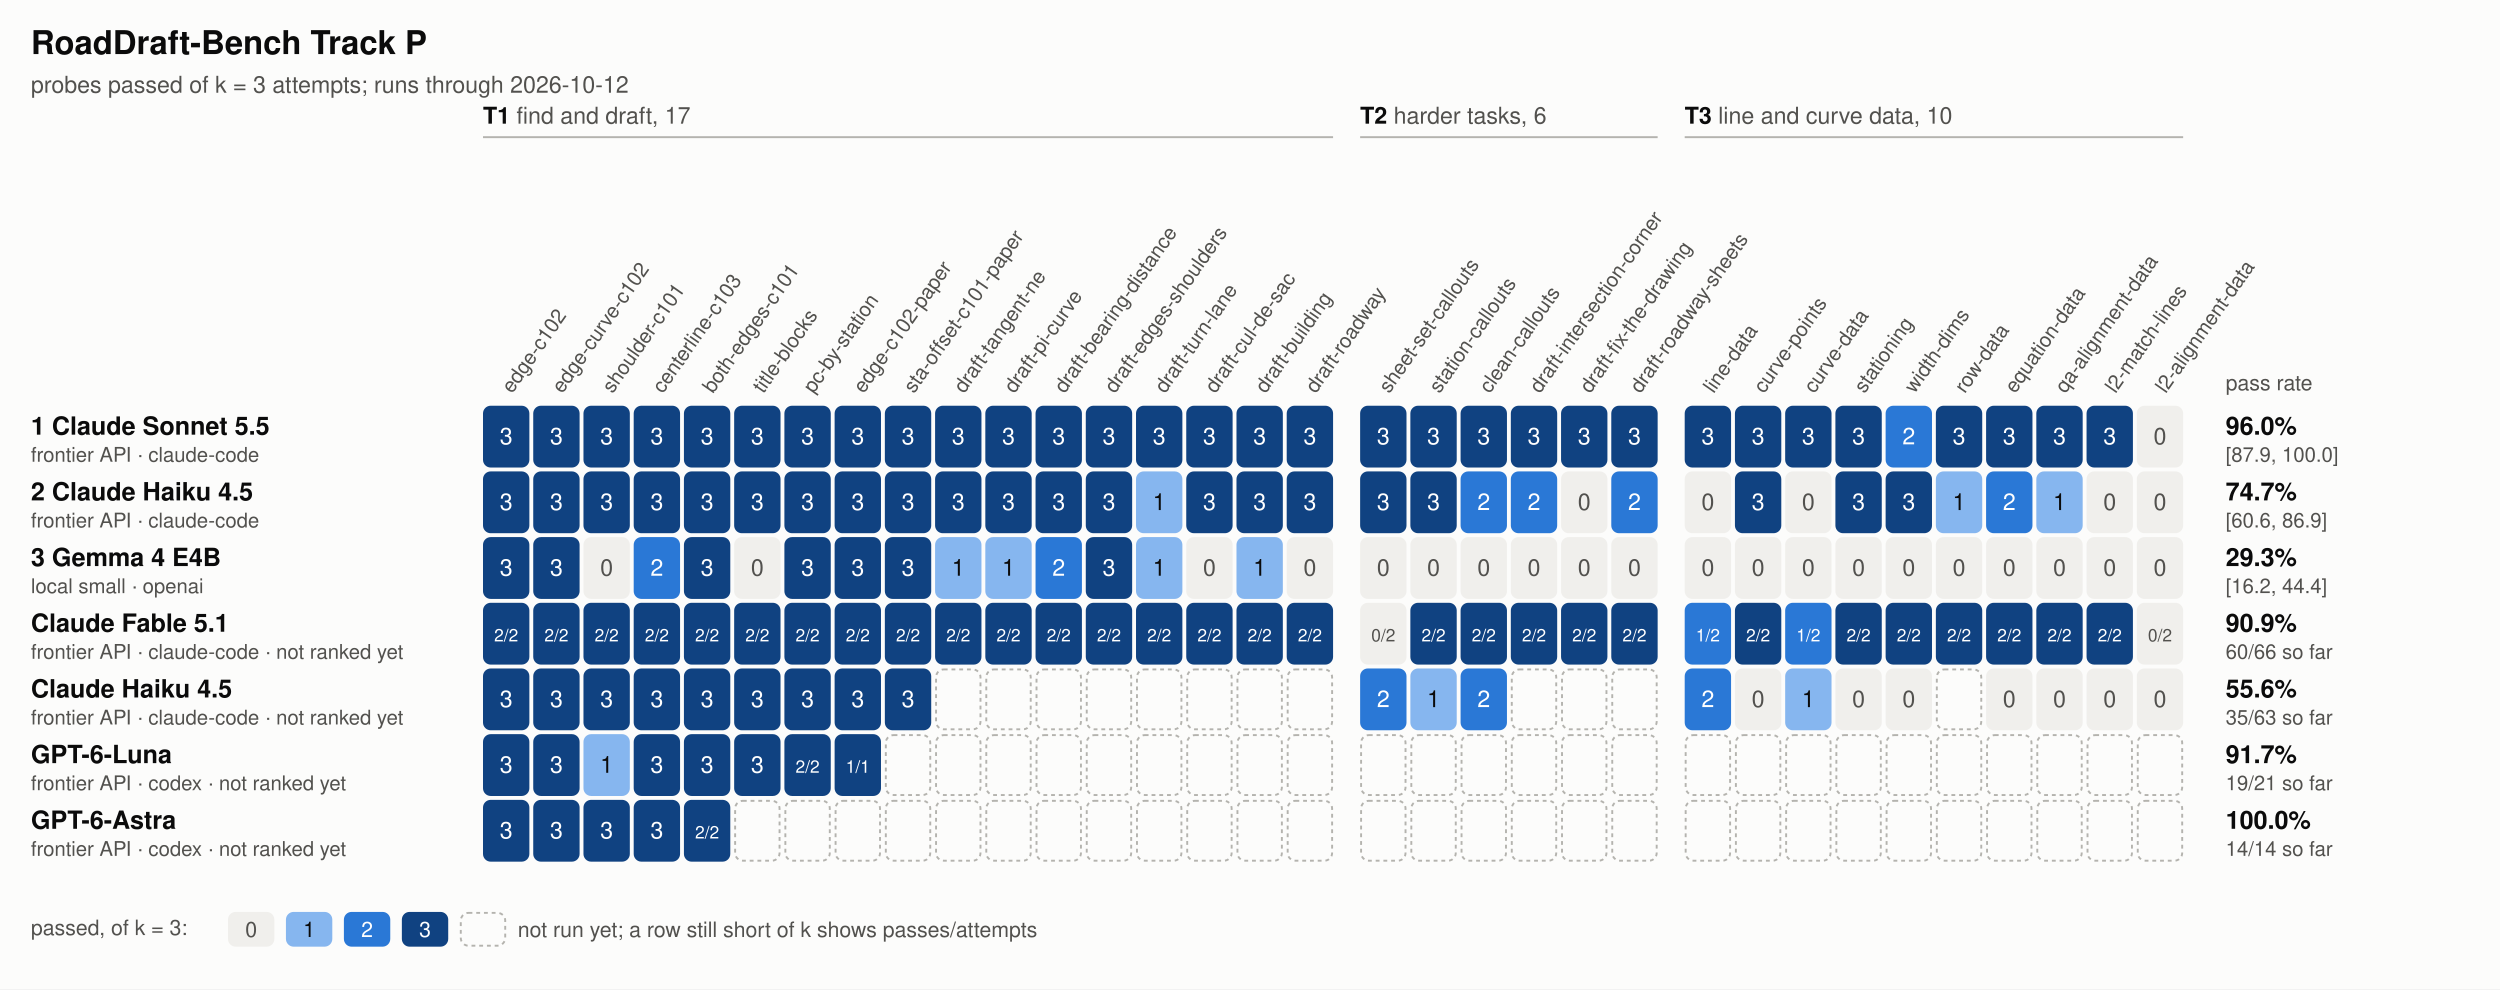
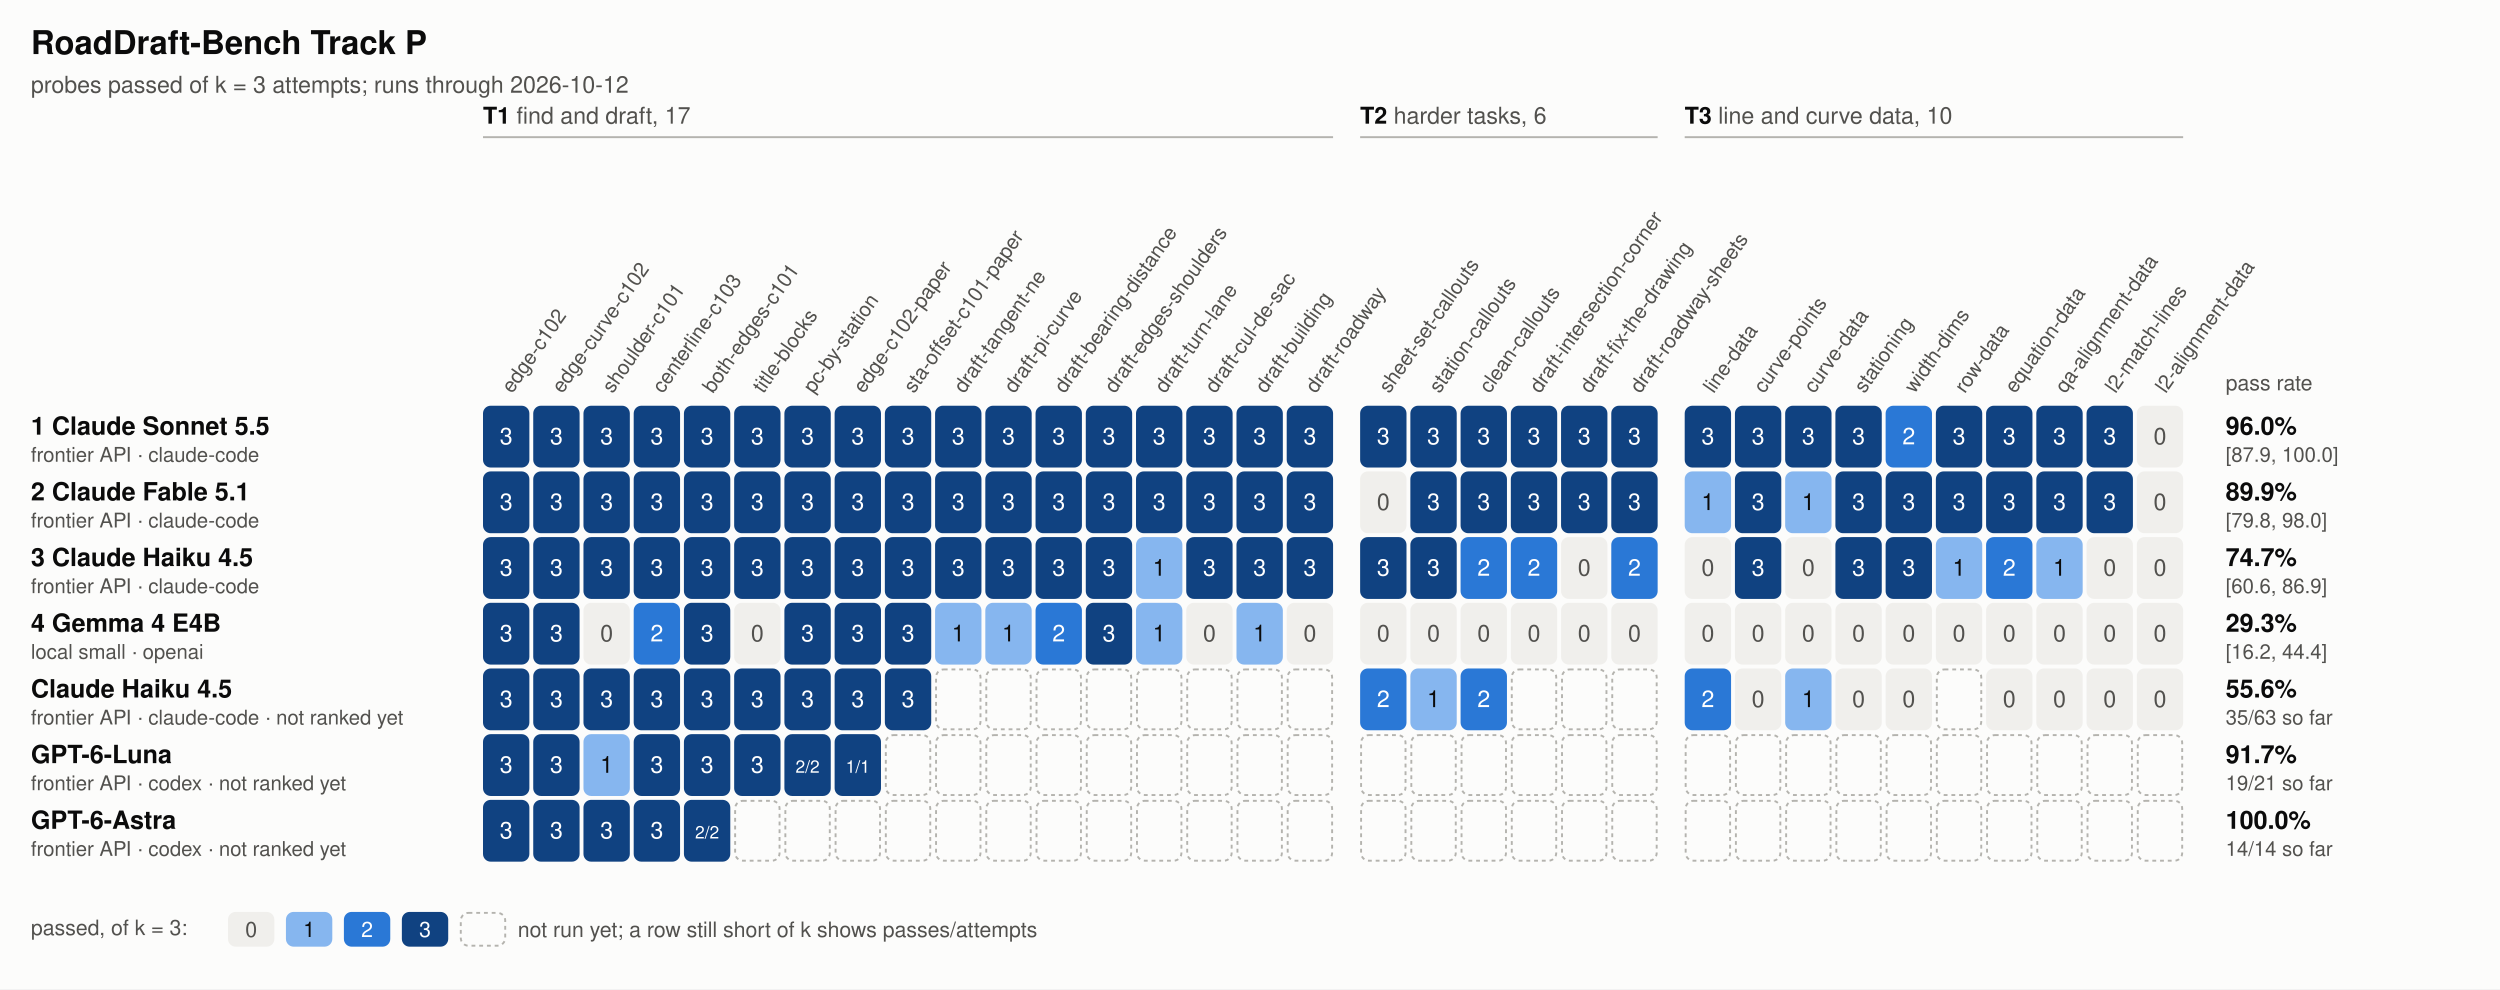
<svg xmlns="http://www.w3.org/2000/svg" viewBox="0 0 1294 512" width="1294" height="512" role="img" aria-labelledby="title">
  <style>
text { font-family: -apple-system, 'Segoe UI', Helvetica, Arial, sans-serif; }
.bg { fill: #fcfcfb; } .ink { fill: #0b0b0b; } .ink2 { fill: #52514e; } .rule { stroke: #b4b3ae; }
.c0 { fill: #f0efec; } .c1 { fill: #86b6ef; } .c2 { fill: #2a78d6; } .c3 { fill: #104281; }
.t0 { fill: #52514e; } .t1 { fill: #0b0b0b; } .t2 { fill: #ffffff; } .t3 { fill: #ffffff; }
.none { fill: none; stroke: #b4b3ae; stroke-dasharray: 2 2; }
@media (prefers-color-scheme: dark) {
  .bg { fill: #1a1a19; } .ink { fill: #ffffff; } .ink2 { fill: #c3c2b7; } .rule { stroke: #6b6a65; }
  .c0 { fill: #383835; } .c1 { fill: #184f95; } .c2 { fill: #3987e5; } .c3 { fill: #b7d3f6; }
  .t0 { fill: #c3c2b7; } .t1 { fill: #ffffff; } .t2 { fill: #0b0b0b; } .t3 { fill: #0b0b0b; }
  .none { stroke: #6b6a65; }
}
</style>
  <rect class="bg" width="1294" height="512" />
  <text class="ink" x="16" y="28" font-size="17" font-weight="600">RoadDraft-Bench Track P</text>
  <text class="ink2" x="16" y="48" font-size="12">probes passed of k = 3 attempts; runs through 2026-10-12</text>
  <text class="ink" x="250" y="64" font-size="12" font-weight="600">T1 <tspan class="ink2" font-weight="400">find and draft, 17</tspan>
  </text>
  <line class="rule" x1="250" y1="71" x2="690" y2="71" stroke-width="1" />
  <text class="ink2" font-size="10.5" transform="translate(265,204) rotate(-55)">edge-c102</text>
  <text class="ink2" font-size="10.5" transform="translate(291,204) rotate(-55)">edge-curve-c102</text>
  <text class="ink2" font-size="10.5" transform="translate(317,204) rotate(-55)">shoulder-c101</text>
  <text class="ink2" font-size="10.5" transform="translate(343,204) rotate(-55)">centerline-c103</text>
  <text class="ink2" font-size="10.5" transform="translate(369,204) rotate(-55)">both-edges-c101</text>
  <text class="ink2" font-size="10.5" transform="translate(395,204) rotate(-55)">title-blocks</text>
  <text class="ink2" font-size="10.5" transform="translate(421,204) rotate(-55)">pc-by-station</text>
  <text class="ink2" font-size="10.5" transform="translate(447,204) rotate(-55)">edge-c102-paper</text>
  <text class="ink2" font-size="10.5" transform="translate(473,204) rotate(-55)">sta-offset-c101-paper</text>
  <text class="ink2" font-size="10.5" transform="translate(499,204) rotate(-55)">draft-tangent-ne</text>
  <text class="ink2" font-size="10.5" transform="translate(525,204) rotate(-55)">draft-pi-curve</text>
  <text class="ink2" font-size="10.5" transform="translate(551,204) rotate(-55)">draft-bearing-distance</text>
  <text class="ink2" font-size="10.5" transform="translate(577,204) rotate(-55)">draft-edges-shoulders</text>
  <text class="ink2" font-size="10.5" transform="translate(603,204) rotate(-55)">draft-turn-lane</text>
  <text class="ink2" font-size="10.5" transform="translate(629,204) rotate(-55)">draft-cul-de-sac</text>
  <text class="ink2" font-size="10.5" transform="translate(655,204) rotate(-55)">draft-building</text>
  <text class="ink2" font-size="10.5" transform="translate(681,204) rotate(-55)">draft-roadway</text>
  <text class="ink" x="704" y="64" font-size="12" font-weight="600">T2 <tspan class="ink2" font-weight="400">harder tasks, 6</tspan>
  </text>
  <line class="rule" x1="704" y1="71" x2="858" y2="71" stroke-width="1" />
  <text class="ink2" font-size="10.5" transform="translate(719,204) rotate(-55)">sheet-set-callouts</text>
  <text class="ink2" font-size="10.5" transform="translate(745,204) rotate(-55)">station-callouts</text>
  <text class="ink2" font-size="10.5" transform="translate(771,204) rotate(-55)">clean-callouts</text>
  <text class="ink2" font-size="10.5" transform="translate(797,204) rotate(-55)">draft-intersection-corner</text>
  <text class="ink2" font-size="10.5" transform="translate(823,204) rotate(-55)">draft-fix-the-drawing</text>
  <text class="ink2" font-size="10.5" transform="translate(849,204) rotate(-55)">draft-roadway-sheets</text>
  <text class="ink" x="872" y="64" font-size="12" font-weight="600">T3 <tspan class="ink2" font-weight="400">line and curve data, 10</tspan>
  </text>
  <line class="rule" x1="872" y1="71" x2="1130" y2="71" stroke-width="1" />
  <text class="ink2" font-size="10.5" transform="translate(887,204) rotate(-55)">line-data</text>
  <text class="ink2" font-size="10.5" transform="translate(913,204) rotate(-55)">curve-points</text>
  <text class="ink2" font-size="10.5" transform="translate(939,204) rotate(-55)">curve-data</text>
  <text class="ink2" font-size="10.5" transform="translate(965,204) rotate(-55)">stationing</text>
  <text class="ink2" font-size="10.5" transform="translate(991,204) rotate(-55)">width-dims</text>
  <text class="ink2" font-size="10.5" transform="translate(1017,204) rotate(-55)">row-data</text>
  <text class="ink2" font-size="10.5" transform="translate(1043,204) rotate(-55)">equation-data</text>
  <text class="ink2" font-size="10.5" transform="translate(1069,204) rotate(-55)">qa-alignment-data</text>
  <text class="ink2" font-size="10.5" transform="translate(1095,204) rotate(-55)">l2-match-lines</text>
  <text class="ink2" font-size="10.5" transform="translate(1121,204) rotate(-55)">l2-alignment-data</text>
  <text class="ink2" x="1152" y="202" font-size="11">pass rate</text>
  <text class="ink" x="16" y="225" font-size="13" font-weight="600">1  Claude Sonnet 5.5</text>
  <text class="ink2" x="16" y="239" font-size="10.5">frontier API · claude-code</text>
  <g>
    <rect class="c3" x="250" y="210" width="24" height="32" rx="4" />
    <text class="t3" x="262" y="230" font-size="12" text-anchor="middle">3</text>
  </g>
  <g>
    <rect class="c3" x="276" y="210" width="24" height="32" rx="4" />
    <text class="t3" x="288" y="230" font-size="12" text-anchor="middle">3</text>
  </g>
  <g>
    <rect class="c3" x="302" y="210" width="24" height="32" rx="4" />
    <text class="t3" x="314" y="230" font-size="12" text-anchor="middle">3</text>
  </g>
  <g>
    <rect class="c3" x="328" y="210" width="24" height="32" rx="4" />
    <text class="t3" x="340" y="230" font-size="12" text-anchor="middle">3</text>
  </g>
  <g>
    <rect class="c3" x="354" y="210" width="24" height="32" rx="4" />
    <text class="t3" x="366" y="230" font-size="12" text-anchor="middle">3</text>
  </g>
  <g>
    <rect class="c3" x="380" y="210" width="24" height="32" rx="4" />
    <text class="t3" x="392" y="230" font-size="12" text-anchor="middle">3</text>
  </g>
  <g>
    <rect class="c3" x="406" y="210" width="24" height="32" rx="4" />
    <text class="t3" x="418" y="230" font-size="12" text-anchor="middle">3</text>
  </g>
  <g>
    <rect class="c3" x="432" y="210" width="24" height="32" rx="4" />
    <text class="t3" x="444" y="230" font-size="12" text-anchor="middle">3</text>
  </g>
  <g>
    <rect class="c3" x="458" y="210" width="24" height="32" rx="4" />
    <text class="t3" x="470" y="230" font-size="12" text-anchor="middle">3</text>
  </g>
  <g>
    <rect class="c3" x="484" y="210" width="24" height="32" rx="4" />
    <text class="t3" x="496" y="230" font-size="12" text-anchor="middle">3</text>
  </g>
  <g>
    <rect class="c3" x="510" y="210" width="24" height="32" rx="4" />
    <text class="t3" x="522" y="230" font-size="12" text-anchor="middle">3</text>
  </g>
  <g>
    <rect class="c3" x="536" y="210" width="24" height="32" rx="4" />
    <text class="t3" x="548" y="230" font-size="12" text-anchor="middle">3</text>
  </g>
  <g>
    <rect class="c3" x="562" y="210" width="24" height="32" rx="4" />
    <text class="t3" x="574" y="230" font-size="12" text-anchor="middle">3</text>
  </g>
  <g>
    <rect class="c3" x="588" y="210" width="24" height="32" rx="4" />
    <text class="t3" x="600" y="230" font-size="12" text-anchor="middle">3</text>
  </g>
  <g>
    <rect class="c3" x="614" y="210" width="24" height="32" rx="4" />
    <text class="t3" x="626" y="230" font-size="12" text-anchor="middle">3</text>
  </g>
  <g>
    <rect class="c3" x="640" y="210" width="24" height="32" rx="4" />
    <text class="t3" x="652" y="230" font-size="12" text-anchor="middle">3</text>
  </g>
  <g>
    <rect class="c3" x="666" y="210" width="24" height="32" rx="4" />
    <text class="t3" x="678" y="230" font-size="12" text-anchor="middle">3</text>
  </g>
  <g>
    <rect class="c3" x="704" y="210" width="24" height="32" rx="4" />
    <text class="t3" x="716" y="230" font-size="12" text-anchor="middle">3</text>
  </g>
  <g>
    <rect class="c3" x="730" y="210" width="24" height="32" rx="4" />
    <text class="t3" x="742" y="230" font-size="12" text-anchor="middle">3</text>
  </g>
  <g>
    <rect class="c3" x="756" y="210" width="24" height="32" rx="4" />
    <text class="t3" x="768" y="230" font-size="12" text-anchor="middle">3</text>
  </g>
  <g>
    <rect class="c3" x="782" y="210" width="24" height="32" rx="4" />
    <text class="t3" x="794" y="230" font-size="12" text-anchor="middle">3</text>
  </g>
  <g>
    <rect class="c3" x="808" y="210" width="24" height="32" rx="4" />
    <text class="t3" x="820" y="230" font-size="12" text-anchor="middle">3</text>
  </g>
  <g>
    <rect class="c3" x="834" y="210" width="24" height="32" rx="4" />
    <text class="t3" x="846" y="230" font-size="12" text-anchor="middle">3</text>
  </g>
  <g>
    <rect class="c3" x="872" y="210" width="24" height="32" rx="4" />
    <text class="t3" x="884" y="230" font-size="12" text-anchor="middle">3</text>
  </g>
  <g>
    <rect class="c3" x="898" y="210" width="24" height="32" rx="4" />
    <text class="t3" x="910" y="230" font-size="12" text-anchor="middle">3</text>
  </g>
  <g>
    <rect class="c3" x="924" y="210" width="24" height="32" rx="4" />
    <text class="t3" x="936" y="230" font-size="12" text-anchor="middle">3</text>
  </g>
  <g>
    <rect class="c3" x="950" y="210" width="24" height="32" rx="4" />
    <text class="t3" x="962" y="230" font-size="12" text-anchor="middle">3</text>
  </g>
  <g>
    <rect class="c2" x="976" y="210" width="24" height="32" rx="4" />
    <text class="t2" x="988" y="230" font-size="12" text-anchor="middle">2</text>
  </g>
  <g>
    <rect class="c3" x="1002" y="210" width="24" height="32" rx="4" />
    <text class="t3" x="1014" y="230" font-size="12" text-anchor="middle">3</text>
  </g>
  <g>
    <rect class="c3" x="1028" y="210" width="24" height="32" rx="4" />
    <text class="t3" x="1040" y="230" font-size="12" text-anchor="middle">3</text>
  </g>
  <g>
    <rect class="c3" x="1054" y="210" width="24" height="32" rx="4" />
    <text class="t3" x="1066" y="230" font-size="12" text-anchor="middle">3</text>
  </g>
  <g>
    <rect class="c3" x="1080" y="210" width="24" height="32" rx="4" />
    <text class="t3" x="1092" y="230" font-size="12" text-anchor="middle">3</text>
  </g>
  <g>
    <rect class="c0" x="1106" y="210" width="24" height="32" rx="4" />
    <text class="t0" x="1118" y="230" font-size="12" text-anchor="middle">0</text>
  </g>
  <text class="ink" x="1152" y="225" font-size="13" font-weight="600">96.0%</text>
  <text class="ink2" x="1152" y="239" font-size="10.5">[87.9, 100.0]</text>
-   <text class="ink" x="16" y="259" font-size="13" font-weight="600">2  Claude Haiku 4.5</text>
+   <text class="ink" x="16" y="259" font-size="13" font-weight="600">2  Claude Fable 5.1</text>
  <text class="ink2" x="16" y="273" font-size="10.5">frontier API · claude-code</text>
  <g>
    <rect class="c3" x="250" y="244" width="24" height="32" rx="4" />
    <text class="t3" x="262" y="264" font-size="12" text-anchor="middle">3</text>
  </g>
  <g>
    <rect class="c3" x="276" y="244" width="24" height="32" rx="4" />
    <text class="t3" x="288" y="264" font-size="12" text-anchor="middle">3</text>
  </g>
  <g>
    <rect class="c3" x="302" y="244" width="24" height="32" rx="4" />
    <text class="t3" x="314" y="264" font-size="12" text-anchor="middle">3</text>
  </g>
  <g>
    <rect class="c3" x="328" y="244" width="24" height="32" rx="4" />
    <text class="t3" x="340" y="264" font-size="12" text-anchor="middle">3</text>
  </g>
  <g>
    <rect class="c3" x="354" y="244" width="24" height="32" rx="4" />
    <text class="t3" x="366" y="264" font-size="12" text-anchor="middle">3</text>
  </g>
  <g>
    <rect class="c3" x="380" y="244" width="24" height="32" rx="4" />
    <text class="t3" x="392" y="264" font-size="12" text-anchor="middle">3</text>
  </g>
  <g>
    <rect class="c3" x="406" y="244" width="24" height="32" rx="4" />
    <text class="t3" x="418" y="264" font-size="12" text-anchor="middle">3</text>
  </g>
  <g>
    <rect class="c3" x="432" y="244" width="24" height="32" rx="4" />
    <text class="t3" x="444" y="264" font-size="12" text-anchor="middle">3</text>
  </g>
  <g>
    <rect class="c3" x="458" y="244" width="24" height="32" rx="4" />
    <text class="t3" x="470" y="264" font-size="12" text-anchor="middle">3</text>
  </g>
  <g>
    <rect class="c3" x="484" y="244" width="24" height="32" rx="4" />
    <text class="t3" x="496" y="264" font-size="12" text-anchor="middle">3</text>
  </g>
  <g>
    <rect class="c3" x="510" y="244" width="24" height="32" rx="4" />
    <text class="t3" x="522" y="264" font-size="12" text-anchor="middle">3</text>
  </g>
  <g>
    <rect class="c3" x="536" y="244" width="24" height="32" rx="4" />
    <text class="t3" x="548" y="264" font-size="12" text-anchor="middle">3</text>
  </g>
  <g>
    <rect class="c3" x="562" y="244" width="24" height="32" rx="4" />
    <text class="t3" x="574" y="264" font-size="12" text-anchor="middle">3</text>
  </g>
  <g>
-     <rect class="c1" x="588" y="244" width="24" height="32" rx="4" />
-     <text class="t1" x="600" y="264" font-size="12" text-anchor="middle">1</text>
+     <rect class="c3" x="588" y="244" width="24" height="32" rx="4" />
+     <text class="t3" x="600" y="264" font-size="12" text-anchor="middle">3</text>
  </g>
  <g>
    <rect class="c3" x="614" y="244" width="24" height="32" rx="4" />
    <text class="t3" x="626" y="264" font-size="12" text-anchor="middle">3</text>
  </g>
  <g>
    <rect class="c3" x="640" y="244" width="24" height="32" rx="4" />
    <text class="t3" x="652" y="264" font-size="12" text-anchor="middle">3</text>
  </g>
  <g>
    <rect class="c3" x="666" y="244" width="24" height="32" rx="4" />
    <text class="t3" x="678" y="264" font-size="12" text-anchor="middle">3</text>
  </g>
  <g>
-     <rect class="c3" x="704" y="244" width="24" height="32" rx="4" />
-     <text class="t3" x="716" y="264" font-size="12" text-anchor="middle">3</text>
+     <rect class="c0" x="704" y="244" width="24" height="32" rx="4" />
+     <text class="t0" x="716" y="264" font-size="12" text-anchor="middle">0</text>
  </g>
  <g>
    <rect class="c3" x="730" y="244" width="24" height="32" rx="4" />
    <text class="t3" x="742" y="264" font-size="12" text-anchor="middle">3</text>
  </g>
  <g>
-     <rect class="c2" x="756" y="244" width="24" height="32" rx="4" />
-     <text class="t2" x="768" y="264" font-size="12" text-anchor="middle">2</text>
-   </g>
-   <g>
-     <rect class="c2" x="782" y="244" width="24" height="32" rx="4" />
-     <text class="t2" x="794" y="264" font-size="12" text-anchor="middle">2</text>
-   </g>
-   <g>
-     <rect class="c0" x="808" y="244" width="24" height="32" rx="4" />
-     <text class="t0" x="820" y="264" font-size="12" text-anchor="middle">0</text>
-   </g>
-   <g>
-     <rect class="c2" x="834" y="244" width="24" height="32" rx="4" />
-     <text class="t2" x="846" y="264" font-size="12" text-anchor="middle">2</text>
-   </g>
-   <g>
-     <rect class="c0" x="872" y="244" width="24" height="32" rx="4" />
-     <text class="t0" x="884" y="264" font-size="12" text-anchor="middle">0</text>
+     <rect class="c3" x="756" y="244" width="24" height="32" rx="4" />
+     <text class="t3" x="768" y="264" font-size="12" text-anchor="middle">3</text>
+   </g>
+   <g>
+     <rect class="c3" x="782" y="244" width="24" height="32" rx="4" />
+     <text class="t3" x="794" y="264" font-size="12" text-anchor="middle">3</text>
+   </g>
+   <g>
+     <rect class="c3" x="808" y="244" width="24" height="32" rx="4" />
+     <text class="t3" x="820" y="264" font-size="12" text-anchor="middle">3</text>
+   </g>
+   <g>
+     <rect class="c3" x="834" y="244" width="24" height="32" rx="4" />
+     <text class="t3" x="846" y="264" font-size="12" text-anchor="middle">3</text>
+   </g>
+   <g>
+     <rect class="c1" x="872" y="244" width="24" height="32" rx="4" />
+     <text class="t1" x="884" y="264" font-size="12" text-anchor="middle">1</text>
  </g>
  <g>
    <rect class="c3" x="898" y="244" width="24" height="32" rx="4" />
    <text class="t3" x="910" y="264" font-size="12" text-anchor="middle">3</text>
  </g>
  <g>
-     <rect class="c0" x="924" y="244" width="24" height="32" rx="4" />
-     <text class="t0" x="936" y="264" font-size="12" text-anchor="middle">0</text>
+     <rect class="c1" x="924" y="244" width="24" height="32" rx="4" />
+     <text class="t1" x="936" y="264" font-size="12" text-anchor="middle">1</text>
  </g>
  <g>
    <rect class="c3" x="950" y="244" width="24" height="32" rx="4" />
    <text class="t3" x="962" y="264" font-size="12" text-anchor="middle">3</text>
  </g>
  <g>
    <rect class="c3" x="976" y="244" width="24" height="32" rx="4" />
    <text class="t3" x="988" y="264" font-size="12" text-anchor="middle">3</text>
  </g>
  <g>
-     <rect class="c1" x="1002" y="244" width="24" height="32" rx="4" />
-     <text class="t1" x="1014" y="264" font-size="12" text-anchor="middle">1</text>
-   </g>
-   <g>
-     <rect class="c2" x="1028" y="244" width="24" height="32" rx="4" />
-     <text class="t2" x="1040" y="264" font-size="12" text-anchor="middle">2</text>
-   </g>
-   <g>
-     <rect class="c1" x="1054" y="244" width="24" height="32" rx="4" />
-     <text class="t1" x="1066" y="264" font-size="12" text-anchor="middle">1</text>
-   </g>
-   <g>
-     <rect class="c0" x="1080" y="244" width="24" height="32" rx="4" />
-     <text class="t0" x="1092" y="264" font-size="12" text-anchor="middle">0</text>
+     <rect class="c3" x="1002" y="244" width="24" height="32" rx="4" />
+     <text class="t3" x="1014" y="264" font-size="12" text-anchor="middle">3</text>
+   </g>
+   <g>
+     <rect class="c3" x="1028" y="244" width="24" height="32" rx="4" />
+     <text class="t3" x="1040" y="264" font-size="12" text-anchor="middle">3</text>
+   </g>
+   <g>
+     <rect class="c3" x="1054" y="244" width="24" height="32" rx="4" />
+     <text class="t3" x="1066" y="264" font-size="12" text-anchor="middle">3</text>
+   </g>
+   <g>
+     <rect class="c3" x="1080" y="244" width="24" height="32" rx="4" />
+     <text class="t3" x="1092" y="264" font-size="12" text-anchor="middle">3</text>
  </g>
  <g>
    <rect class="c0" x="1106" y="244" width="24" height="32" rx="4" />
    <text class="t0" x="1118" y="264" font-size="12" text-anchor="middle">0</text>
  </g>
-   <text class="ink" x="1152" y="259" font-size="13" font-weight="600">74.7%</text>
-   <text class="ink2" x="1152" y="273" font-size="10.5">[60.6, 86.9]</text>
-   <text class="ink" x="16" y="293" font-size="13" font-weight="600">3  Gemma 4 E4B</text>
-   <text class="ink2" x="16" y="307" font-size="10.5">local small · openai</text>
+   <text class="ink" x="1152" y="259" font-size="13" font-weight="600">89.9%</text>
+   <text class="ink2" x="1152" y="273" font-size="10.5">[79.8, 98.0]</text>
+   <text class="ink" x="16" y="293" font-size="13" font-weight="600">3  Claude Haiku 4.5</text>
+   <text class="ink2" x="16" y="307" font-size="10.5">frontier API · claude-code</text>
  <g>
    <rect class="c3" x="250" y="278" width="24" height="32" rx="4" />
    <text class="t3" x="262" y="298" font-size="12" text-anchor="middle">3</text>
  </g>
  <g>
    <rect class="c3" x="276" y="278" width="24" height="32" rx="4" />
    <text class="t3" x="288" y="298" font-size="12" text-anchor="middle">3</text>
  </g>
  <g>
-     <rect class="c0" x="302" y="278" width="24" height="32" rx="4" />
-     <text class="t0" x="314" y="298" font-size="12" text-anchor="middle">0</text>
-   </g>
-   <g>
-     <rect class="c2" x="328" y="278" width="24" height="32" rx="4" />
-     <text class="t2" x="340" y="298" font-size="12" text-anchor="middle">2</text>
+     <rect class="c3" x="302" y="278" width="24" height="32" rx="4" />
+     <text class="t3" x="314" y="298" font-size="12" text-anchor="middle">3</text>
+   </g>
+   <g>
+     <rect class="c3" x="328" y="278" width="24" height="32" rx="4" />
+     <text class="t3" x="340" y="298" font-size="12" text-anchor="middle">3</text>
  </g>
  <g>
    <rect class="c3" x="354" y="278" width="24" height="32" rx="4" />
    <text class="t3" x="366" y="298" font-size="12" text-anchor="middle">3</text>
  </g>
  <g>
-     <rect class="c0" x="380" y="278" width="24" height="32" rx="4" />
-     <text class="t0" x="392" y="298" font-size="12" text-anchor="middle">0</text>
+     <rect class="c3" x="380" y="278" width="24" height="32" rx="4" />
+     <text class="t3" x="392" y="298" font-size="12" text-anchor="middle">3</text>
  </g>
  <g>
    <rect class="c3" x="406" y="278" width="24" height="32" rx="4" />
    <text class="t3" x="418" y="298" font-size="12" text-anchor="middle">3</text>
  </g>
  <g>
    <rect class="c3" x="432" y="278" width="24" height="32" rx="4" />
    <text class="t3" x="444" y="298" font-size="12" text-anchor="middle">3</text>
  </g>
  <g>
    <rect class="c3" x="458" y="278" width="24" height="32" rx="4" />
    <text class="t3" x="470" y="298" font-size="12" text-anchor="middle">3</text>
  </g>
  <g>
-     <rect class="c1" x="484" y="278" width="24" height="32" rx="4" />
-     <text class="t1" x="496" y="298" font-size="12" text-anchor="middle">1</text>
-   </g>
-   <g>
-     <rect class="c1" x="510" y="278" width="24" height="32" rx="4" />
-     <text class="t1" x="522" y="298" font-size="12" text-anchor="middle">1</text>
-   </g>
-   <g>
-     <rect class="c2" x="536" y="278" width="24" height="32" rx="4" />
-     <text class="t2" x="548" y="298" font-size="12" text-anchor="middle">2</text>
+     <rect class="c3" x="484" y="278" width="24" height="32" rx="4" />
+     <text class="t3" x="496" y="298" font-size="12" text-anchor="middle">3</text>
+   </g>
+   <g>
+     <rect class="c3" x="510" y="278" width="24" height="32" rx="4" />
+     <text class="t3" x="522" y="298" font-size="12" text-anchor="middle">3</text>
+   </g>
+   <g>
+     <rect class="c3" x="536" y="278" width="24" height="32" rx="4" />
+     <text class="t3" x="548" y="298" font-size="12" text-anchor="middle">3</text>
  </g>
  <g>
    <rect class="c3" x="562" y="278" width="24" height="32" rx="4" />
    <text class="t3" x="574" y="298" font-size="12" text-anchor="middle">3</text>
  </g>
  <g>
    <rect class="c1" x="588" y="278" width="24" height="32" rx="4" />
    <text class="t1" x="600" y="298" font-size="12" text-anchor="middle">1</text>
  </g>
  <g>
-     <rect class="c0" x="614" y="278" width="24" height="32" rx="4" />
-     <text class="t0" x="626" y="298" font-size="12" text-anchor="middle">0</text>
-   </g>
-   <g>
-     <rect class="c1" x="640" y="278" width="24" height="32" rx="4" />
-     <text class="t1" x="652" y="298" font-size="12" text-anchor="middle">1</text>
-   </g>
-   <g>
-     <rect class="c0" x="666" y="278" width="24" height="32" rx="4" />
-     <text class="t0" x="678" y="298" font-size="12" text-anchor="middle">0</text>
-   </g>
-   <g>
-     <rect class="c0" x="704" y="278" width="24" height="32" rx="4" />
-     <text class="t0" x="716" y="298" font-size="12" text-anchor="middle">0</text>
-   </g>
-   <g>
-     <rect class="c0" x="730" y="278" width="24" height="32" rx="4" />
-     <text class="t0" x="742" y="298" font-size="12" text-anchor="middle">0</text>
-   </g>
-   <g>
-     <rect class="c0" x="756" y="278" width="24" height="32" rx="4" />
-     <text class="t0" x="768" y="298" font-size="12" text-anchor="middle">0</text>
-   </g>
-   <g>
-     <rect class="c0" x="782" y="278" width="24" height="32" rx="4" />
-     <text class="t0" x="794" y="298" font-size="12" text-anchor="middle">0</text>
+     <rect class="c3" x="614" y="278" width="24" height="32" rx="4" />
+     <text class="t3" x="626" y="298" font-size="12" text-anchor="middle">3</text>
+   </g>
+   <g>
+     <rect class="c3" x="640" y="278" width="24" height="32" rx="4" />
+     <text class="t3" x="652" y="298" font-size="12" text-anchor="middle">3</text>
+   </g>
+   <g>
+     <rect class="c3" x="666" y="278" width="24" height="32" rx="4" />
+     <text class="t3" x="678" y="298" font-size="12" text-anchor="middle">3</text>
+   </g>
+   <g>
+     <rect class="c3" x="704" y="278" width="24" height="32" rx="4" />
+     <text class="t3" x="716" y="298" font-size="12" text-anchor="middle">3</text>
+   </g>
+   <g>
+     <rect class="c3" x="730" y="278" width="24" height="32" rx="4" />
+     <text class="t3" x="742" y="298" font-size="12" text-anchor="middle">3</text>
+   </g>
+   <g>
+     <rect class="c2" x="756" y="278" width="24" height="32" rx="4" />
+     <text class="t2" x="768" y="298" font-size="12" text-anchor="middle">2</text>
+   </g>
+   <g>
+     <rect class="c2" x="782" y="278" width="24" height="32" rx="4" />
+     <text class="t2" x="794" y="298" font-size="12" text-anchor="middle">2</text>
  </g>
  <g>
    <rect class="c0" x="808" y="278" width="24" height="32" rx="4" />
    <text class="t0" x="820" y="298" font-size="12" text-anchor="middle">0</text>
  </g>
  <g>
-     <rect class="c0" x="834" y="278" width="24" height="32" rx="4" />
-     <text class="t0" x="846" y="298" font-size="12" text-anchor="middle">0</text>
+     <rect class="c2" x="834" y="278" width="24" height="32" rx="4" />
+     <text class="t2" x="846" y="298" font-size="12" text-anchor="middle">2</text>
  </g>
  <g>
    <rect class="c0" x="872" y="278" width="24" height="32" rx="4" />
    <text class="t0" x="884" y="298" font-size="12" text-anchor="middle">0</text>
  </g>
  <g>
-     <rect class="c0" x="898" y="278" width="24" height="32" rx="4" />
-     <text class="t0" x="910" y="298" font-size="12" text-anchor="middle">0</text>
+     <rect class="c3" x="898" y="278" width="24" height="32" rx="4" />
+     <text class="t3" x="910" y="298" font-size="12" text-anchor="middle">3</text>
  </g>
  <g>
    <rect class="c0" x="924" y="278" width="24" height="32" rx="4" />
    <text class="t0" x="936" y="298" font-size="12" text-anchor="middle">0</text>
  </g>
  <g>
-     <rect class="c0" x="950" y="278" width="24" height="32" rx="4" />
-     <text class="t0" x="962" y="298" font-size="12" text-anchor="middle">0</text>
-   </g>
-   <g>
-     <rect class="c0" x="976" y="278" width="24" height="32" rx="4" />
-     <text class="t0" x="988" y="298" font-size="12" text-anchor="middle">0</text>
-   </g>
-   <g>
-     <rect class="c0" x="1002" y="278" width="24" height="32" rx="4" />
-     <text class="t0" x="1014" y="298" font-size="12" text-anchor="middle">0</text>
-   </g>
-   <g>
-     <rect class="c0" x="1028" y="278" width="24" height="32" rx="4" />
-     <text class="t0" x="1040" y="298" font-size="12" text-anchor="middle">0</text>
-   </g>
-   <g>
-     <rect class="c0" x="1054" y="278" width="24" height="32" rx="4" />
-     <text class="t0" x="1066" y="298" font-size="12" text-anchor="middle">0</text>
+     <rect class="c3" x="950" y="278" width="24" height="32" rx="4" />
+     <text class="t3" x="962" y="298" font-size="12" text-anchor="middle">3</text>
+   </g>
+   <g>
+     <rect class="c3" x="976" y="278" width="24" height="32" rx="4" />
+     <text class="t3" x="988" y="298" font-size="12" text-anchor="middle">3</text>
+   </g>
+   <g>
+     <rect class="c1" x="1002" y="278" width="24" height="32" rx="4" />
+     <text class="t1" x="1014" y="298" font-size="12" text-anchor="middle">1</text>
+   </g>
+   <g>
+     <rect class="c2" x="1028" y="278" width="24" height="32" rx="4" />
+     <text class="t2" x="1040" y="298" font-size="12" text-anchor="middle">2</text>
+   </g>
+   <g>
+     <rect class="c1" x="1054" y="278" width="24" height="32" rx="4" />
+     <text class="t1" x="1066" y="298" font-size="12" text-anchor="middle">1</text>
  </g>
  <g>
    <rect class="c0" x="1080" y="278" width="24" height="32" rx="4" />
    <text class="t0" x="1092" y="298" font-size="12" text-anchor="middle">0</text>
  </g>
  <g>
    <rect class="c0" x="1106" y="278" width="24" height="32" rx="4" />
    <text class="t0" x="1118" y="298" font-size="12" text-anchor="middle">0</text>
  </g>
-   <text class="ink" x="1152" y="293" font-size="13" font-weight="600">29.3%</text>
-   <text class="ink2" x="1152" y="307" font-size="10.5">[16.2, 44.4]</text>
-   <text class="ink" x="16" y="327" font-size="13" font-weight="600">Claude Fable 5.1</text>
-   <text class="ink2" x="16" y="341" font-size="10.5">frontier API · claude-code · not ranked yet</text>
+   <text class="ink" x="1152" y="293" font-size="13" font-weight="600">74.7%</text>
+   <text class="ink2" x="1152" y="307" font-size="10.5">[60.6, 86.9]</text>
+   <text class="ink" x="16" y="327" font-size="13" font-weight="600">4  Gemma 4 E4B</text>
+   <text class="ink2" x="16" y="341" font-size="10.5">local small · openai</text>
  <g>
    <rect class="c3" x="250" y="312" width="24" height="32" rx="4" />
-     <text class="t3" x="262" y="332" font-size="9" text-anchor="middle">2/2</text>
+     <text class="t3" x="262" y="332" font-size="12" text-anchor="middle">3</text>
  </g>
  <g>
    <rect class="c3" x="276" y="312" width="24" height="32" rx="4" />
-     <text class="t3" x="288" y="332" font-size="9" text-anchor="middle">2/2</text>
-   </g>
-   <g>
-     <rect class="c3" x="302" y="312" width="24" height="32" rx="4" />
-     <text class="t3" x="314" y="332" font-size="9" text-anchor="middle">2/2</text>
-   </g>
-   <g>
-     <rect class="c3" x="328" y="312" width="24" height="32" rx="4" />
-     <text class="t3" x="340" y="332" font-size="9" text-anchor="middle">2/2</text>
+     <text class="t3" x="288" y="332" font-size="12" text-anchor="middle">3</text>
+   </g>
+   <g>
+     <rect class="c0" x="302" y="312" width="24" height="32" rx="4" />
+     <text class="t0" x="314" y="332" font-size="12" text-anchor="middle">0</text>
+   </g>
+   <g>
+     <rect class="c2" x="328" y="312" width="24" height="32" rx="4" />
+     <text class="t2" x="340" y="332" font-size="12" text-anchor="middle">2</text>
  </g>
  <g>
    <rect class="c3" x="354" y="312" width="24" height="32" rx="4" />
-     <text class="t3" x="366" y="332" font-size="9" text-anchor="middle">2/2</text>
-   </g>
-   <g>
-     <rect class="c3" x="380" y="312" width="24" height="32" rx="4" />
-     <text class="t3" x="392" y="332" font-size="9" text-anchor="middle">2/2</text>
+     <text class="t3" x="366" y="332" font-size="12" text-anchor="middle">3</text>
+   </g>
+   <g>
+     <rect class="c0" x="380" y="312" width="24" height="32" rx="4" />
+     <text class="t0" x="392" y="332" font-size="12" text-anchor="middle">0</text>
  </g>
  <g>
    <rect class="c3" x="406" y="312" width="24" height="32" rx="4" />
-     <text class="t3" x="418" y="332" font-size="9" text-anchor="middle">2/2</text>
+     <text class="t3" x="418" y="332" font-size="12" text-anchor="middle">3</text>
  </g>
  <g>
    <rect class="c3" x="432" y="312" width="24" height="32" rx="4" />
-     <text class="t3" x="444" y="332" font-size="9" text-anchor="middle">2/2</text>
+     <text class="t3" x="444" y="332" font-size="12" text-anchor="middle">3</text>
  </g>
  <g>
    <rect class="c3" x="458" y="312" width="24" height="32" rx="4" />
-     <text class="t3" x="470" y="332" font-size="9" text-anchor="middle">2/2</text>
-   </g>
-   <g>
-     <rect class="c3" x="484" y="312" width="24" height="32" rx="4" />
-     <text class="t3" x="496" y="332" font-size="9" text-anchor="middle">2/2</text>
-   </g>
-   <g>
-     <rect class="c3" x="510" y="312" width="24" height="32" rx="4" />
-     <text class="t3" x="522" y="332" font-size="9" text-anchor="middle">2/2</text>
-   </g>
-   <g>
-     <rect class="c3" x="536" y="312" width="24" height="32" rx="4" />
-     <text class="t3" x="548" y="332" font-size="9" text-anchor="middle">2/2</text>
+     <text class="t3" x="470" y="332" font-size="12" text-anchor="middle">3</text>
+   </g>
+   <g>
+     <rect class="c1" x="484" y="312" width="24" height="32" rx="4" />
+     <text class="t1" x="496" y="332" font-size="12" text-anchor="middle">1</text>
+   </g>
+   <g>
+     <rect class="c1" x="510" y="312" width="24" height="32" rx="4" />
+     <text class="t1" x="522" y="332" font-size="12" text-anchor="middle">1</text>
+   </g>
+   <g>
+     <rect class="c2" x="536" y="312" width="24" height="32" rx="4" />
+     <text class="t2" x="548" y="332" font-size="12" text-anchor="middle">2</text>
  </g>
  <g>
    <rect class="c3" x="562" y="312" width="24" height="32" rx="4" />
-     <text class="t3" x="574" y="332" font-size="9" text-anchor="middle">2/2</text>
-   </g>
-   <g>
-     <rect class="c3" x="588" y="312" width="24" height="32" rx="4" />
-     <text class="t3" x="600" y="332" font-size="9" text-anchor="middle">2/2</text>
-   </g>
-   <g>
-     <rect class="c3" x="614" y="312" width="24" height="32" rx="4" />
-     <text class="t3" x="626" y="332" font-size="9" text-anchor="middle">2/2</text>
-   </g>
-   <g>
-     <rect class="c3" x="640" y="312" width="24" height="32" rx="4" />
-     <text class="t3" x="652" y="332" font-size="9" text-anchor="middle">2/2</text>
-   </g>
-   <g>
-     <rect class="c3" x="666" y="312" width="24" height="32" rx="4" />
-     <text class="t3" x="678" y="332" font-size="9" text-anchor="middle">2/2</text>
+     <text class="t3" x="574" y="332" font-size="12" text-anchor="middle">3</text>
+   </g>
+   <g>
+     <rect class="c1" x="588" y="312" width="24" height="32" rx="4" />
+     <text class="t1" x="600" y="332" font-size="12" text-anchor="middle">1</text>
+   </g>
+   <g>
+     <rect class="c0" x="614" y="312" width="24" height="32" rx="4" />
+     <text class="t0" x="626" y="332" font-size="12" text-anchor="middle">0</text>
+   </g>
+   <g>
+     <rect class="c1" x="640" y="312" width="24" height="32" rx="4" />
+     <text class="t1" x="652" y="332" font-size="12" text-anchor="middle">1</text>
+   </g>
+   <g>
+     <rect class="c0" x="666" y="312" width="24" height="32" rx="4" />
+     <text class="t0" x="678" y="332" font-size="12" text-anchor="middle">0</text>
  </g>
  <g>
    <rect class="c0" x="704" y="312" width="24" height="32" rx="4" />
-     <text class="t0" x="716" y="332" font-size="9" text-anchor="middle">0/2</text>
-   </g>
-   <g>
-     <rect class="c3" x="730" y="312" width="24" height="32" rx="4" />
-     <text class="t3" x="742" y="332" font-size="9" text-anchor="middle">2/2</text>
-   </g>
-   <g>
-     <rect class="c3" x="756" y="312" width="24" height="32" rx="4" />
-     <text class="t3" x="768" y="332" font-size="9" text-anchor="middle">2/2</text>
-   </g>
-   <g>
-     <rect class="c3" x="782" y="312" width="24" height="32" rx="4" />
-     <text class="t3" x="794" y="332" font-size="9" text-anchor="middle">2/2</text>
-   </g>
-   <g>
-     <rect class="c3" x="808" y="312" width="24" height="32" rx="4" />
-     <text class="t3" x="820" y="332" font-size="9" text-anchor="middle">2/2</text>
-   </g>
-   <g>
-     <rect class="c3" x="834" y="312" width="24" height="32" rx="4" />
-     <text class="t3" x="846" y="332" font-size="9" text-anchor="middle">2/2</text>
-   </g>
-   <g>
-     <rect class="c2" x="872" y="312" width="24" height="32" rx="4" />
-     <text class="t2" x="884" y="332" font-size="9" text-anchor="middle">1/2</text>
-   </g>
-   <g>
-     <rect class="c3" x="898" y="312" width="24" height="32" rx="4" />
-     <text class="t3" x="910" y="332" font-size="9" text-anchor="middle">2/2</text>
-   </g>
-   <g>
-     <rect class="c2" x="924" y="312" width="24" height="32" rx="4" />
-     <text class="t2" x="936" y="332" font-size="9" text-anchor="middle">1/2</text>
-   </g>
-   <g>
-     <rect class="c3" x="950" y="312" width="24" height="32" rx="4" />
-     <text class="t3" x="962" y="332" font-size="9" text-anchor="middle">2/2</text>
-   </g>
-   <g>
-     <rect class="c3" x="976" y="312" width="24" height="32" rx="4" />
-     <text class="t3" x="988" y="332" font-size="9" text-anchor="middle">2/2</text>
-   </g>
-   <g>
-     <rect class="c3" x="1002" y="312" width="24" height="32" rx="4" />
-     <text class="t3" x="1014" y="332" font-size="9" text-anchor="middle">2/2</text>
-   </g>
-   <g>
-     <rect class="c3" x="1028" y="312" width="24" height="32" rx="4" />
-     <text class="t3" x="1040" y="332" font-size="9" text-anchor="middle">2/2</text>
-   </g>
-   <g>
-     <rect class="c3" x="1054" y="312" width="24" height="32" rx="4" />
-     <text class="t3" x="1066" y="332" font-size="9" text-anchor="middle">2/2</text>
-   </g>
-   <g>
-     <rect class="c3" x="1080" y="312" width="24" height="32" rx="4" />
-     <text class="t3" x="1092" y="332" font-size="9" text-anchor="middle">2/2</text>
+     <text class="t0" x="716" y="332" font-size="12" text-anchor="middle">0</text>
+   </g>
+   <g>
+     <rect class="c0" x="730" y="312" width="24" height="32" rx="4" />
+     <text class="t0" x="742" y="332" font-size="12" text-anchor="middle">0</text>
+   </g>
+   <g>
+     <rect class="c0" x="756" y="312" width="24" height="32" rx="4" />
+     <text class="t0" x="768" y="332" font-size="12" text-anchor="middle">0</text>
+   </g>
+   <g>
+     <rect class="c0" x="782" y="312" width="24" height="32" rx="4" />
+     <text class="t0" x="794" y="332" font-size="12" text-anchor="middle">0</text>
+   </g>
+   <g>
+     <rect class="c0" x="808" y="312" width="24" height="32" rx="4" />
+     <text class="t0" x="820" y="332" font-size="12" text-anchor="middle">0</text>
+   </g>
+   <g>
+     <rect class="c0" x="834" y="312" width="24" height="32" rx="4" />
+     <text class="t0" x="846" y="332" font-size="12" text-anchor="middle">0</text>
+   </g>
+   <g>
+     <rect class="c0" x="872" y="312" width="24" height="32" rx="4" />
+     <text class="t0" x="884" y="332" font-size="12" text-anchor="middle">0</text>
+   </g>
+   <g>
+     <rect class="c0" x="898" y="312" width="24" height="32" rx="4" />
+     <text class="t0" x="910" y="332" font-size="12" text-anchor="middle">0</text>
+   </g>
+   <g>
+     <rect class="c0" x="924" y="312" width="24" height="32" rx="4" />
+     <text class="t0" x="936" y="332" font-size="12" text-anchor="middle">0</text>
+   </g>
+   <g>
+     <rect class="c0" x="950" y="312" width="24" height="32" rx="4" />
+     <text class="t0" x="962" y="332" font-size="12" text-anchor="middle">0</text>
+   </g>
+   <g>
+     <rect class="c0" x="976" y="312" width="24" height="32" rx="4" />
+     <text class="t0" x="988" y="332" font-size="12" text-anchor="middle">0</text>
+   </g>
+   <g>
+     <rect class="c0" x="1002" y="312" width="24" height="32" rx="4" />
+     <text class="t0" x="1014" y="332" font-size="12" text-anchor="middle">0</text>
+   </g>
+   <g>
+     <rect class="c0" x="1028" y="312" width="24" height="32" rx="4" />
+     <text class="t0" x="1040" y="332" font-size="12" text-anchor="middle">0</text>
+   </g>
+   <g>
+     <rect class="c0" x="1054" y="312" width="24" height="32" rx="4" />
+     <text class="t0" x="1066" y="332" font-size="12" text-anchor="middle">0</text>
+   </g>
+   <g>
+     <rect class="c0" x="1080" y="312" width="24" height="32" rx="4" />
+     <text class="t0" x="1092" y="332" font-size="12" text-anchor="middle">0</text>
  </g>
  <g>
    <rect class="c0" x="1106" y="312" width="24" height="32" rx="4" />
-     <text class="t0" x="1118" y="332" font-size="9" text-anchor="middle">0/2</text>
-   </g>
-   <text class="ink" x="1152" y="327" font-size="13" font-weight="600">90.9%</text>
-   <text class="ink2" x="1152" y="341" font-size="10.5">60/66 so far</text>
+     <text class="t0" x="1118" y="332" font-size="12" text-anchor="middle">0</text>
+   </g>
+   <text class="ink" x="1152" y="327" font-size="13" font-weight="600">29.3%</text>
+   <text class="ink2" x="1152" y="341" font-size="10.5">[16.2, 44.4]</text>
  <text class="ink" x="16" y="361" font-size="13" font-weight="600">Claude Haiku 4.5</text>
  <text class="ink2" x="16" y="375" font-size="10.5">frontier API · claude-code · not ranked yet</text>
  <g>
    <rect class="c3" x="250" y="346" width="24" height="32" rx="4" />
    <text class="t3" x="262" y="366" font-size="12" text-anchor="middle">3</text>
  </g>
  <g>
    <rect class="c3" x="276" y="346" width="24" height="32" rx="4" />
    <text class="t3" x="288" y="366" font-size="12" text-anchor="middle">3</text>
  </g>
  <g>
    <rect class="c3" x="302" y="346" width="24" height="32" rx="4" />
    <text class="t3" x="314" y="366" font-size="12" text-anchor="middle">3</text>
  </g>
  <g>
    <rect class="c3" x="328" y="346" width="24" height="32" rx="4" />
    <text class="t3" x="340" y="366" font-size="12" text-anchor="middle">3</text>
  </g>
  <g>
    <rect class="c3" x="354" y="346" width="24" height="32" rx="4" />
    <text class="t3" x="366" y="366" font-size="12" text-anchor="middle">3</text>
  </g>
  <g>
    <rect class="c3" x="380" y="346" width="24" height="32" rx="4" />
    <text class="t3" x="392" y="366" font-size="12" text-anchor="middle">3</text>
  </g>
  <g>
    <rect class="c3" x="406" y="346" width="24" height="32" rx="4" />
    <text class="t3" x="418" y="366" font-size="12" text-anchor="middle">3</text>
  </g>
  <g>
    <rect class="c3" x="432" y="346" width="24" height="32" rx="4" />
    <text class="t3" x="444" y="366" font-size="12" text-anchor="middle">3</text>
  </g>
  <g>
    <rect class="c3" x="458" y="346" width="24" height="32" rx="4" />
    <text class="t3" x="470" y="366" font-size="12" text-anchor="middle">3</text>
  </g>
  <g>
    <rect class="none" x="484.5" y="346.5" width="23" height="31" rx="4" />
  </g>
  <g>
    <rect class="none" x="510.5" y="346.5" width="23" height="31" rx="4" />
  </g>
  <g>
    <rect class="none" x="536.5" y="346.5" width="23" height="31" rx="4" />
  </g>
  <g>
    <rect class="none" x="562.5" y="346.5" width="23" height="31" rx="4" />
  </g>
  <g>
    <rect class="none" x="588.5" y="346.5" width="23" height="31" rx="4" />
  </g>
  <g>
    <rect class="none" x="614.5" y="346.5" width="23" height="31" rx="4" />
  </g>
  <g>
    <rect class="none" x="640.5" y="346.5" width="23" height="31" rx="4" />
  </g>
  <g>
    <rect class="none" x="666.5" y="346.5" width="23" height="31" rx="4" />
  </g>
  <g>
    <rect class="c2" x="704" y="346" width="24" height="32" rx="4" />
    <text class="t2" x="716" y="366" font-size="12" text-anchor="middle">2</text>
  </g>
  <g>
    <rect class="c1" x="730" y="346" width="24" height="32" rx="4" />
    <text class="t1" x="742" y="366" font-size="12" text-anchor="middle">1</text>
  </g>
  <g>
    <rect class="c2" x="756" y="346" width="24" height="32" rx="4" />
    <text class="t2" x="768" y="366" font-size="12" text-anchor="middle">2</text>
  </g>
  <g>
    <rect class="none" x="782.5" y="346.5" width="23" height="31" rx="4" />
  </g>
  <g>
    <rect class="none" x="808.5" y="346.5" width="23" height="31" rx="4" />
  </g>
  <g>
    <rect class="none" x="834.5" y="346.5" width="23" height="31" rx="4" />
  </g>
  <g>
    <rect class="c2" x="872" y="346" width="24" height="32" rx="4" />
    <text class="t2" x="884" y="366" font-size="12" text-anchor="middle">2</text>
  </g>
  <g>
    <rect class="c0" x="898" y="346" width="24" height="32" rx="4" />
    <text class="t0" x="910" y="366" font-size="12" text-anchor="middle">0</text>
  </g>
  <g>
    <rect class="c1" x="924" y="346" width="24" height="32" rx="4" />
    <text class="t1" x="936" y="366" font-size="12" text-anchor="middle">1</text>
  </g>
  <g>
    <rect class="c0" x="950" y="346" width="24" height="32" rx="4" />
    <text class="t0" x="962" y="366" font-size="12" text-anchor="middle">0</text>
  </g>
  <g>
    <rect class="c0" x="976" y="346" width="24" height="32" rx="4" />
    <text class="t0" x="988" y="366" font-size="12" text-anchor="middle">0</text>
  </g>
  <g>
    <rect class="none" x="1002.5" y="346.5" width="23" height="31" rx="4" />
  </g>
  <g>
    <rect class="c0" x="1028" y="346" width="24" height="32" rx="4" />
    <text class="t0" x="1040" y="366" font-size="12" text-anchor="middle">0</text>
  </g>
  <g>
    <rect class="c0" x="1054" y="346" width="24" height="32" rx="4" />
    <text class="t0" x="1066" y="366" font-size="12" text-anchor="middle">0</text>
  </g>
  <g>
    <rect class="c0" x="1080" y="346" width="24" height="32" rx="4" />
    <text class="t0" x="1092" y="366" font-size="12" text-anchor="middle">0</text>
  </g>
  <g>
    <rect class="c0" x="1106" y="346" width="24" height="32" rx="4" />
    <text class="t0" x="1118" y="366" font-size="12" text-anchor="middle">0</text>
  </g>
  <text class="ink" x="1152" y="361" font-size="13" font-weight="600">55.6%</text>
  <text class="ink2" x="1152" y="375" font-size="10.5">35/63 so far</text>
  <text class="ink" x="16" y="395" font-size="13" font-weight="600">GPT-6-Luna</text>
  <text class="ink2" x="16" y="409" font-size="10.5">frontier API · codex · not ranked yet</text>
  <g>
    <rect class="c3" x="250" y="380" width="24" height="32" rx="4" />
    <text class="t3" x="262" y="400" font-size="12" text-anchor="middle">3</text>
  </g>
  <g>
    <rect class="c3" x="276" y="380" width="24" height="32" rx="4" />
    <text class="t3" x="288" y="400" font-size="12" text-anchor="middle">3</text>
  </g>
  <g>
    <rect class="c1" x="302" y="380" width="24" height="32" rx="4" />
    <text class="t1" x="314" y="400" font-size="12" text-anchor="middle">1</text>
  </g>
  <g>
    <rect class="c3" x="328" y="380" width="24" height="32" rx="4" />
    <text class="t3" x="340" y="400" font-size="12" text-anchor="middle">3</text>
  </g>
  <g>
    <rect class="c3" x="354" y="380" width="24" height="32" rx="4" />
    <text class="t3" x="366" y="400" font-size="12" text-anchor="middle">3</text>
  </g>
  <g>
    <rect class="c3" x="380" y="380" width="24" height="32" rx="4" />
    <text class="t3" x="392" y="400" font-size="12" text-anchor="middle">3</text>
  </g>
  <g>
    <rect class="c3" x="406" y="380" width="24" height="32" rx="4" />
    <text class="t3" x="418" y="400" font-size="9" text-anchor="middle">2/2</text>
  </g>
  <g>
    <rect class="c3" x="432" y="380" width="24" height="32" rx="4" />
    <text class="t3" x="444" y="400" font-size="9" text-anchor="middle">1/1</text>
  </g>
  <g>
    <rect class="none" x="458.5" y="380.5" width="23" height="31" rx="4" />
  </g>
  <g>
    <rect class="none" x="484.5" y="380.5" width="23" height="31" rx="4" />
  </g>
  <g>
    <rect class="none" x="510.5" y="380.5" width="23" height="31" rx="4" />
  </g>
  <g>
    <rect class="none" x="536.5" y="380.5" width="23" height="31" rx="4" />
  </g>
  <g>
    <rect class="none" x="562.5" y="380.5" width="23" height="31" rx="4" />
  </g>
  <g>
    <rect class="none" x="588.5" y="380.5" width="23" height="31" rx="4" />
  </g>
  <g>
    <rect class="none" x="614.5" y="380.5" width="23" height="31" rx="4" />
  </g>
  <g>
    <rect class="none" x="640.5" y="380.5" width="23" height="31" rx="4" />
  </g>
  <g>
    <rect class="none" x="666.5" y="380.5" width="23" height="31" rx="4" />
  </g>
  <g>
    <rect class="none" x="704.5" y="380.5" width="23" height="31" rx="4" />
  </g>
  <g>
    <rect class="none" x="730.5" y="380.5" width="23" height="31" rx="4" />
  </g>
  <g>
    <rect class="none" x="756.5" y="380.5" width="23" height="31" rx="4" />
  </g>
  <g>
    <rect class="none" x="782.5" y="380.5" width="23" height="31" rx="4" />
  </g>
  <g>
    <rect class="none" x="808.5" y="380.5" width="23" height="31" rx="4" />
  </g>
  <g>
    <rect class="none" x="834.5" y="380.5" width="23" height="31" rx="4" />
  </g>
  <g>
    <rect class="none" x="872.5" y="380.5" width="23" height="31" rx="4" />
  </g>
  <g>
    <rect class="none" x="898.5" y="380.5" width="23" height="31" rx="4" />
  </g>
  <g>
    <rect class="none" x="924.5" y="380.5" width="23" height="31" rx="4" />
  </g>
  <g>
    <rect class="none" x="950.5" y="380.5" width="23" height="31" rx="4" />
  </g>
  <g>
    <rect class="none" x="976.5" y="380.5" width="23" height="31" rx="4" />
  </g>
  <g>
    <rect class="none" x="1002.5" y="380.5" width="23" height="31" rx="4" />
  </g>
  <g>
    <rect class="none" x="1028.5" y="380.5" width="23" height="31" rx="4" />
  </g>
  <g>
    <rect class="none" x="1054.5" y="380.5" width="23" height="31" rx="4" />
  </g>
  <g>
    <rect class="none" x="1080.5" y="380.5" width="23" height="31" rx="4" />
  </g>
  <g>
    <rect class="none" x="1106.5" y="380.5" width="23" height="31" rx="4" />
  </g>
  <text class="ink" x="1152" y="395" font-size="13" font-weight="600">91.7%</text>
  <text class="ink2" x="1152" y="409" font-size="10.5">19/21 so far</text>
  <text class="ink" x="16" y="429" font-size="13" font-weight="600">GPT-6-Astra</text>
  <text class="ink2" x="16" y="443" font-size="10.5">frontier API · codex · not ranked yet</text>
  <g>
    <rect class="c3" x="250" y="414" width="24" height="32" rx="4" />
    <text class="t3" x="262" y="434" font-size="12" text-anchor="middle">3</text>
  </g>
  <g>
    <rect class="c3" x="276" y="414" width="24" height="32" rx="4" />
    <text class="t3" x="288" y="434" font-size="12" text-anchor="middle">3</text>
  </g>
  <g>
    <rect class="c3" x="302" y="414" width="24" height="32" rx="4" />
    <text class="t3" x="314" y="434" font-size="12" text-anchor="middle">3</text>
  </g>
  <g>
    <rect class="c3" x="328" y="414" width="24" height="32" rx="4" />
    <text class="t3" x="340" y="434" font-size="12" text-anchor="middle">3</text>
  </g>
  <g>
    <rect class="c3" x="354" y="414" width="24" height="32" rx="4" />
    <text class="t3" x="366" y="434" font-size="9" text-anchor="middle">2/2</text>
  </g>
  <g>
    <rect class="none" x="380.5" y="414.5" width="23" height="31" rx="4" />
  </g>
  <g>
    <rect class="none" x="406.5" y="414.5" width="23" height="31" rx="4" />
  </g>
  <g>
    <rect class="none" x="432.5" y="414.5" width="23" height="31" rx="4" />
  </g>
  <g>
    <rect class="none" x="458.5" y="414.5" width="23" height="31" rx="4" />
  </g>
  <g>
    <rect class="none" x="484.5" y="414.5" width="23" height="31" rx="4" />
  </g>
  <g>
    <rect class="none" x="510.5" y="414.5" width="23" height="31" rx="4" />
  </g>
  <g>
    <rect class="none" x="536.5" y="414.5" width="23" height="31" rx="4" />
  </g>
  <g>
    <rect class="none" x="562.5" y="414.5" width="23" height="31" rx="4" />
  </g>
  <g>
    <rect class="none" x="588.5" y="414.5" width="23" height="31" rx="4" />
  </g>
  <g>
    <rect class="none" x="614.5" y="414.5" width="23" height="31" rx="4" />
  </g>
  <g>
    <rect class="none" x="640.5" y="414.5" width="23" height="31" rx="4" />
  </g>
  <g>
    <rect class="none" x="666.5" y="414.5" width="23" height="31" rx="4" />
  </g>
  <g>
    <rect class="none" x="704.5" y="414.5" width="23" height="31" rx="4" />
  </g>
  <g>
    <rect class="none" x="730.5" y="414.5" width="23" height="31" rx="4" />
  </g>
  <g>
    <rect class="none" x="756.5" y="414.5" width="23" height="31" rx="4" />
  </g>
  <g>
    <rect class="none" x="782.5" y="414.5" width="23" height="31" rx="4" />
  </g>
  <g>
    <rect class="none" x="808.5" y="414.5" width="23" height="31" rx="4" />
  </g>
  <g>
    <rect class="none" x="834.5" y="414.5" width="23" height="31" rx="4" />
  </g>
  <g>
    <rect class="none" x="872.5" y="414.5" width="23" height="31" rx="4" />
  </g>
  <g>
    <rect class="none" x="898.5" y="414.5" width="23" height="31" rx="4" />
  </g>
  <g>
    <rect class="none" x="924.5" y="414.5" width="23" height="31" rx="4" />
  </g>
  <g>
    <rect class="none" x="950.5" y="414.5" width="23" height="31" rx="4" />
  </g>
  <g>
    <rect class="none" x="976.5" y="414.5" width="23" height="31" rx="4" />
  </g>
  <g>
    <rect class="none" x="1002.5" y="414.5" width="23" height="31" rx="4" />
  </g>
  <g>
    <rect class="none" x="1028.5" y="414.5" width="23" height="31" rx="4" />
  </g>
  <g>
    <rect class="none" x="1054.5" y="414.5" width="23" height="31" rx="4" />
  </g>
  <g>
    <rect class="none" x="1080.5" y="414.5" width="23" height="31" rx="4" />
  </g>
  <g>
    <rect class="none" x="1106.5" y="414.5" width="23" height="31" rx="4" />
  </g>
  <text class="ink" x="1152" y="429" font-size="13" font-weight="600">100.0%</text>
  <text class="ink2" x="1152" y="443" font-size="10.5">14/14 so far</text>
  <text class="ink2" x="16" y="484" font-size="11">passed, of k = 3:</text>
  <rect class="c0" x="118" y="472" width="24" height="18" rx="4" />
  <text class="t0" x="130" y="485" font-size="11" text-anchor="middle">0</text>
  <rect class="c1" x="148" y="472" width="24" height="18" rx="4" />
  <text class="t1" x="160" y="485" font-size="11" text-anchor="middle">1</text>
  <rect class="c2" x="178" y="472" width="24" height="18" rx="4" />
  <text class="t2" x="190" y="485" font-size="11" text-anchor="middle">2</text>
  <rect class="c3" x="208" y="472" width="24" height="18" rx="4" />
  <text class="t3" x="220" y="485" font-size="11" text-anchor="middle">3</text>
  <rect class="none" x="238.5" y="472.5" width="23" height="17" rx="4" />
  <text class="ink2" x="268" y="485" font-size="11">not run yet; a row still short of k shows passes/attempts</text>
</svg>
